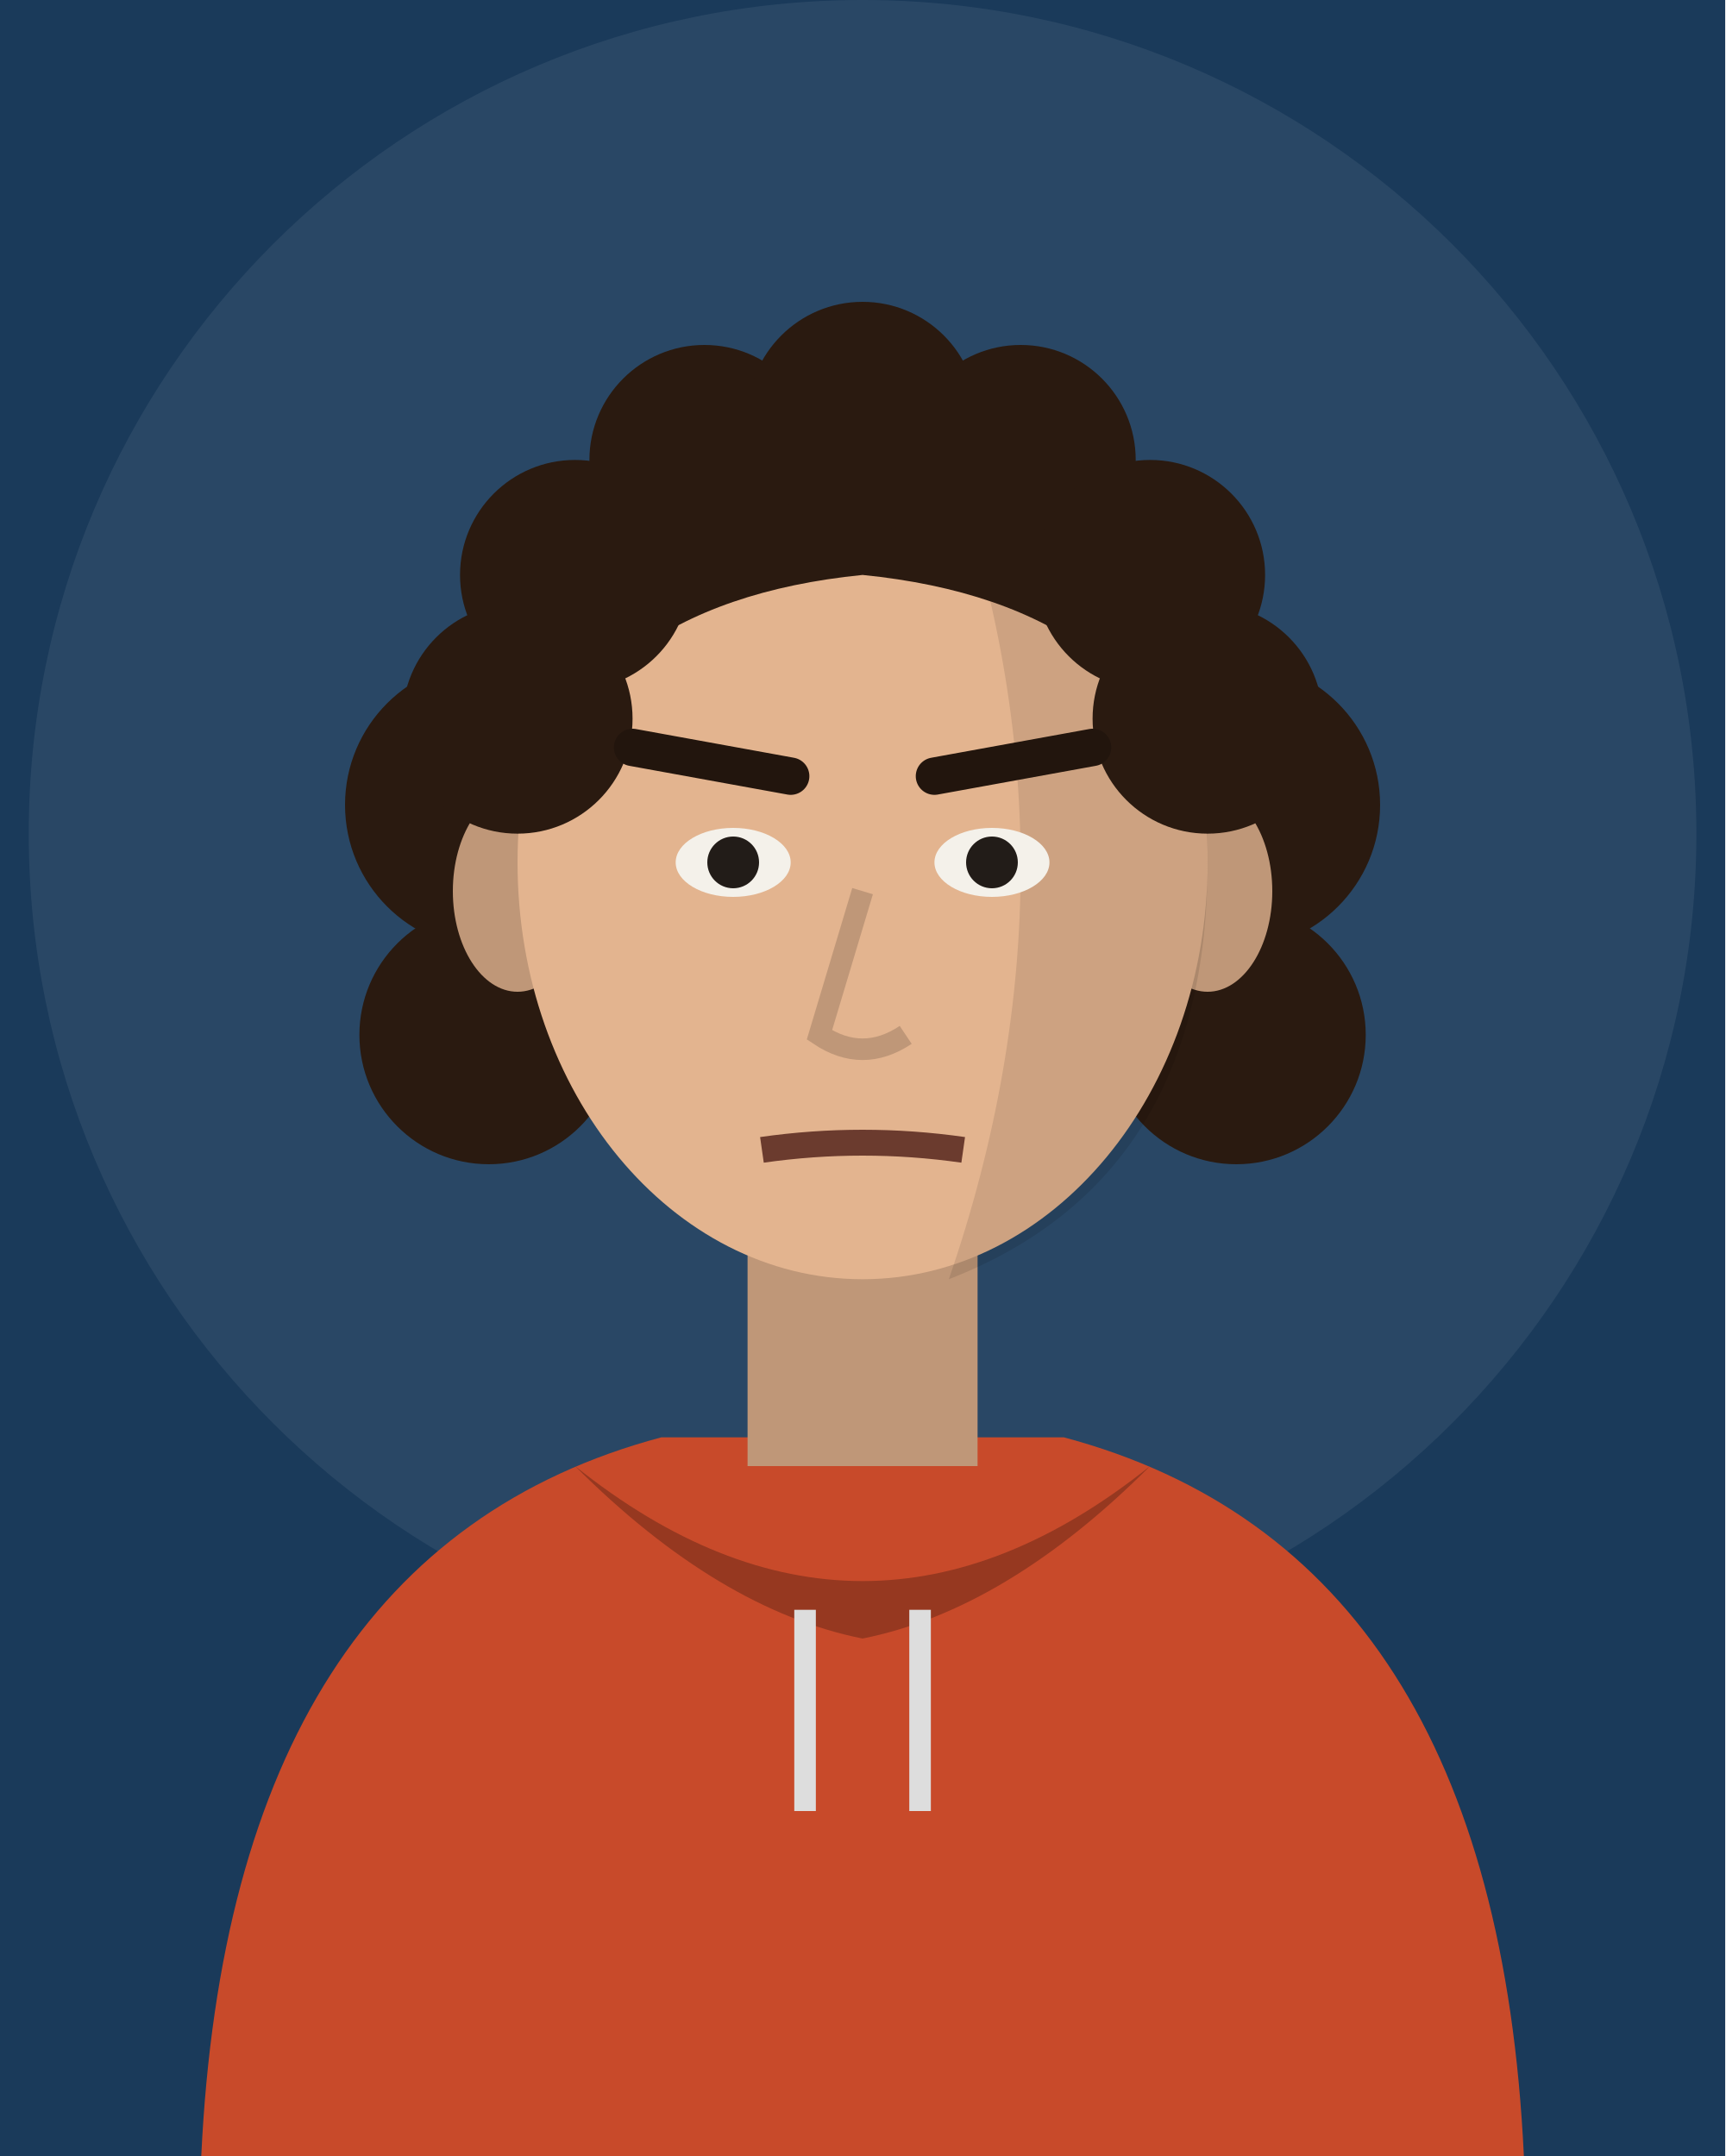
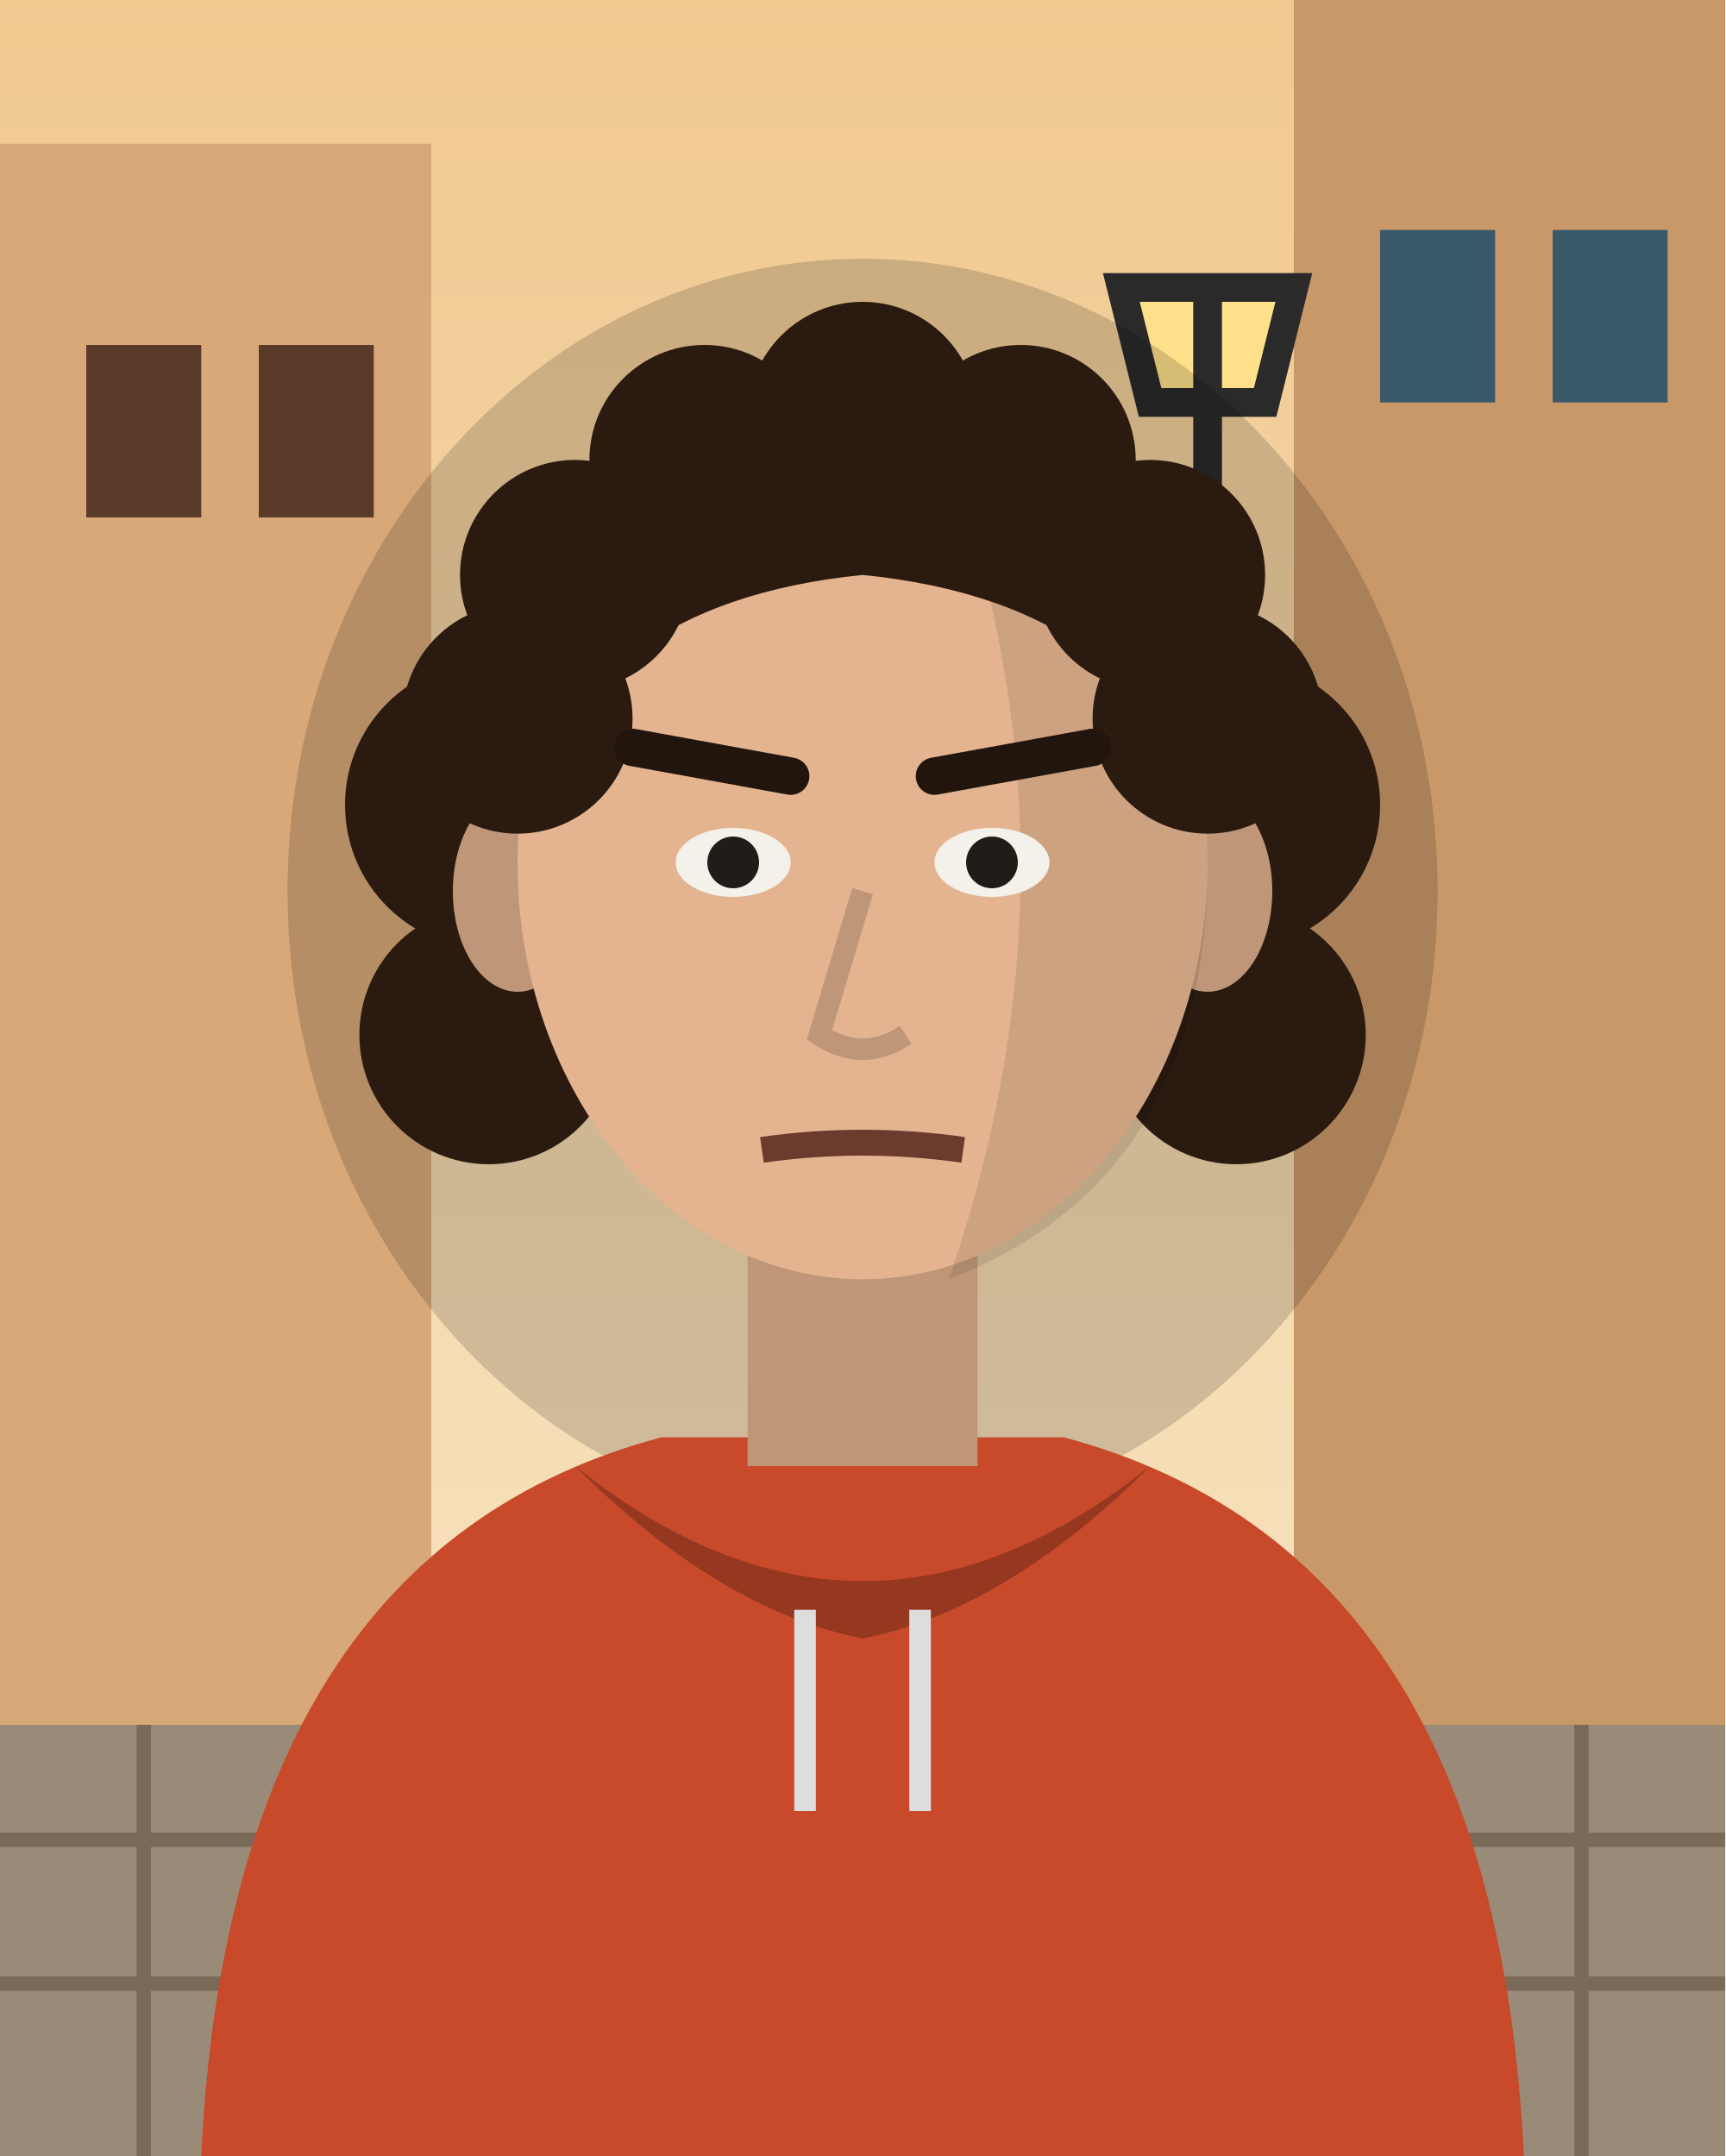
<svg xmlns="http://www.w3.org/2000/svg" viewBox="0 0 120 150" role="img" aria-label="Lucas Ortega">
  <style>.fx{transform-box:fill-box;transform-origin:center}.tw{animation:tw 3s ease-in-out infinite}.pu{animation:pu 4s ease-in-out infinite}@keyframes tw{50%{opacity:.25}}@keyframes pu{50%{opacity:.55}}@keyframes spin{to{transform:rotate(360deg)}}@media (prefers-reduced-motion:reduce){*{animation:none!important}}</style>
-   <rect width="120" height="150" fill="#1a3a5a" />
-   <circle cx="60" cy="58" r="58" fill="#fff" opacity=".07" />
+   <defs>
+     <linearGradient id="s159" x1="0" y1="0" x2="0" y2="1">
+       <stop offset="0" stop-color="#f0c890" />
+       <stop offset="1" stop-color="#f8e8c8" />
+     </linearGradient>
+   </defs>
+   <rect width="120" height="150" fill="url(#s159)" />
+   <rect x="0" y="10" width="30" height="140" fill="#d8a878" />
+   <rect x="90" y="0" width="30" height="150" fill="#c89868" />
+   <rect x="6" y="24" width="8" height="12" fill="#5a3a2a" />
+   <rect x="18" y="24" width="8" height="12" fill="#5a3a2a" />
+   <rect x="96" y="16" width="8" height="12" fill="#3a5a6a" />
+   <rect x="108" y="16" width="8" height="12" fill="#3a5a6a" />
+   <path d="M84 20 V80 M78 20 h12 l-2 8 h-8Z" stroke="#2a2a2a" stroke-width="2" fill="#ffe08a" />
+   <rect x="0" y="120" width="120" height="30" fill="#9a8a78" />
+   <path d="M0 128 H120 M0 138 H120 M10 120 v30 M30 120 v30 M50 120 v30 M70 120 v30 M90 120 v30 M110 120 v30" stroke="#7a6a58" stroke-width="1" />
+   <ellipse cx="60" cy="62" rx="40" ry="44" fill="#000" opacity=".16" />
  <circle cx="34" cy="56" r="10" fill="#2a1a10" />
  <circle cx="86" cy="56" r="10" fill="#2a1a10" />
  <circle cx="34" cy="72" r="9" fill="#2a1a10" />
  <circle cx="86" cy="72" r="9" fill="#2a1a10" />
  <path d="M14 150 Q16 108 46 100 H74 Q104 108 106 150Z" fill="#c84a2a" />
  <path d="M40 102 Q60 118 80 102 Q70 112 60 114 Q50 112 40 102Z" fill="#963820" />
  <path d="M56 112V126M64 112V126" stroke="#ddd" stroke-width="1.5" />
  <rect x="52" y="86" width="16" height="16" fill="#bf9778" />
  <ellipse cx="36" cy="62" rx="4.5" ry="7" fill="#bf9778" />
  <ellipse cx="84" cy="62" rx="4.5" ry="7" fill="#bf9778" />
  <ellipse cx="60" cy="60" rx="24" ry="29" fill="#e3b48f" />
  <path d="M66 32 Q84 38 84 60 Q84 82 66 89 Q76 60 66 32Z" fill="#000" opacity=".1" />
  <path d="M36 58 Q34 30 60 30 Q86 30 84 58 Q80 42 60 40 Q40 42 36 58Z" fill="#2a1a10" />
  <circle cx="40" cy="40" r="8" fill="#2a1a10" />
  <circle cx="49" cy="32" r="8" fill="#2a1a10" />
  <circle cx="60" cy="29" r="8" fill="#2a1a10" />
  <circle cx="71" cy="32" r="8" fill="#2a1a10" />
  <circle cx="80" cy="40" r="8" fill="#2a1a10" />
  <circle cx="36" cy="50" r="8" fill="#2a1a10" />
  <circle cx="84" cy="50" r="8" fill="#2a1a10" />
  <path d="M44 52 L55 54 M65 54 L76 52" stroke="#22150d" stroke-width="2.6" stroke-linecap="round" />
  <ellipse cx="51" cy="60" rx="4" ry="2.4" fill="#f4f1ea" />
  <circle cx="51" cy="60" r="1.8" fill="#221c18" />
  <ellipse cx="69" cy="60" rx="4" ry="2.4" fill="#f4f1ea" />
  <circle cx="69" cy="60" r="1.8" fill="#221c18" />
  <path d="M60 62 L57 72 Q60 74 63 72" fill="none" stroke="#bf9778" stroke-width="1.5" />
  <path d="M53 80 Q60 79 67 80" stroke="#6b3b2e" stroke-width="1.8" fill="none" />
</svg>
